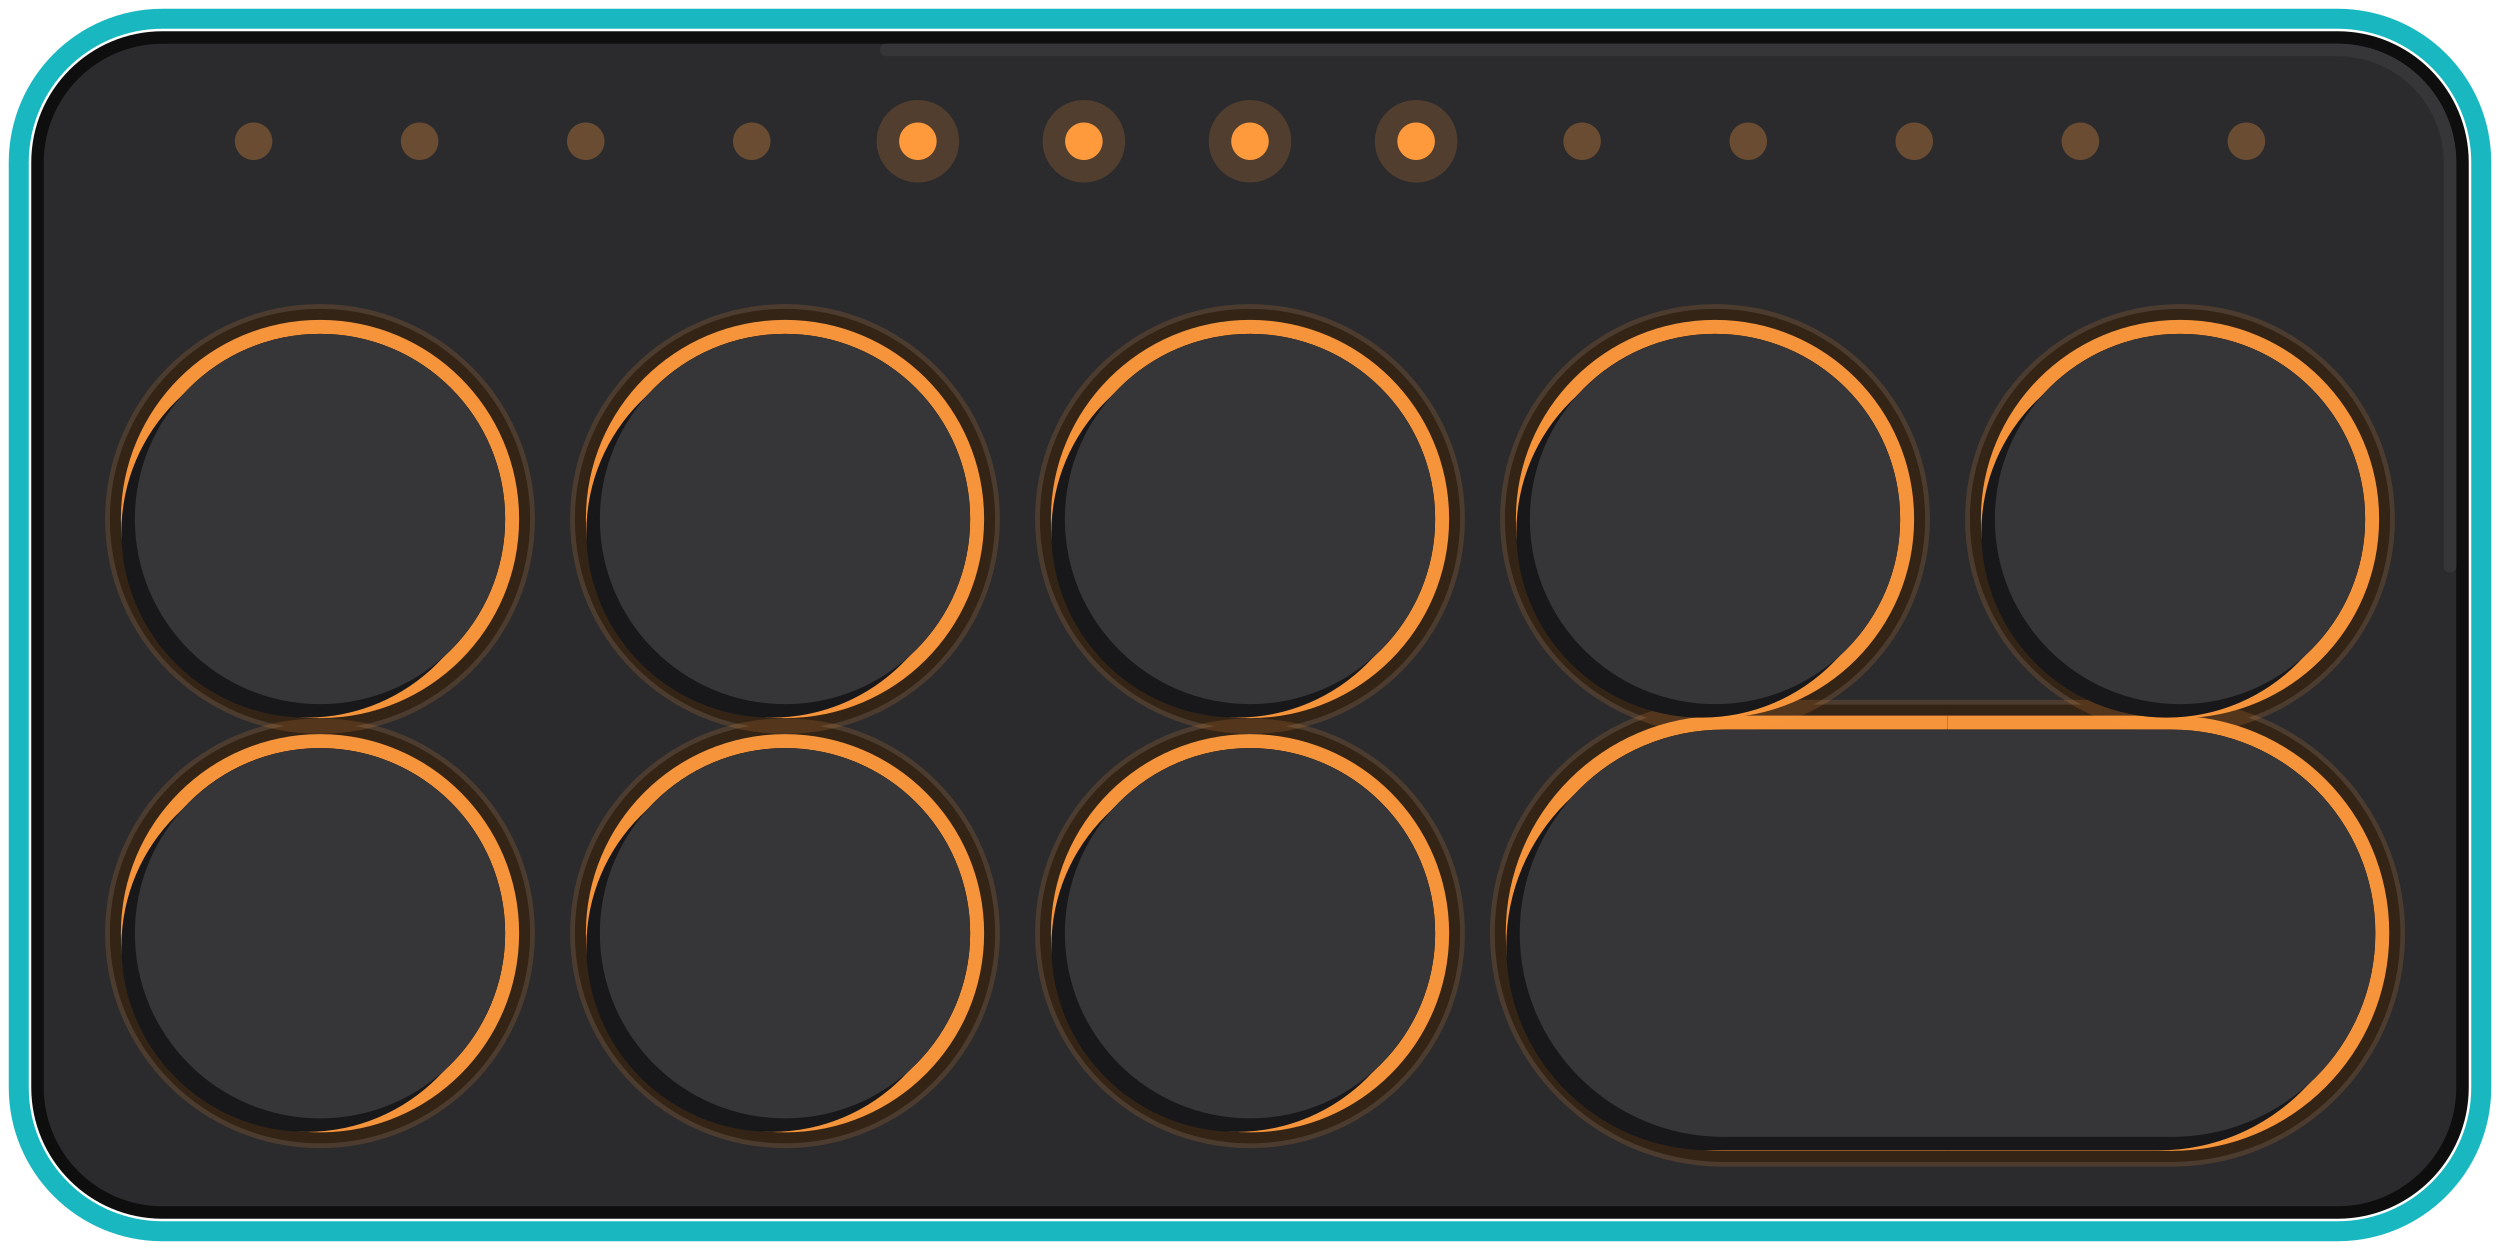
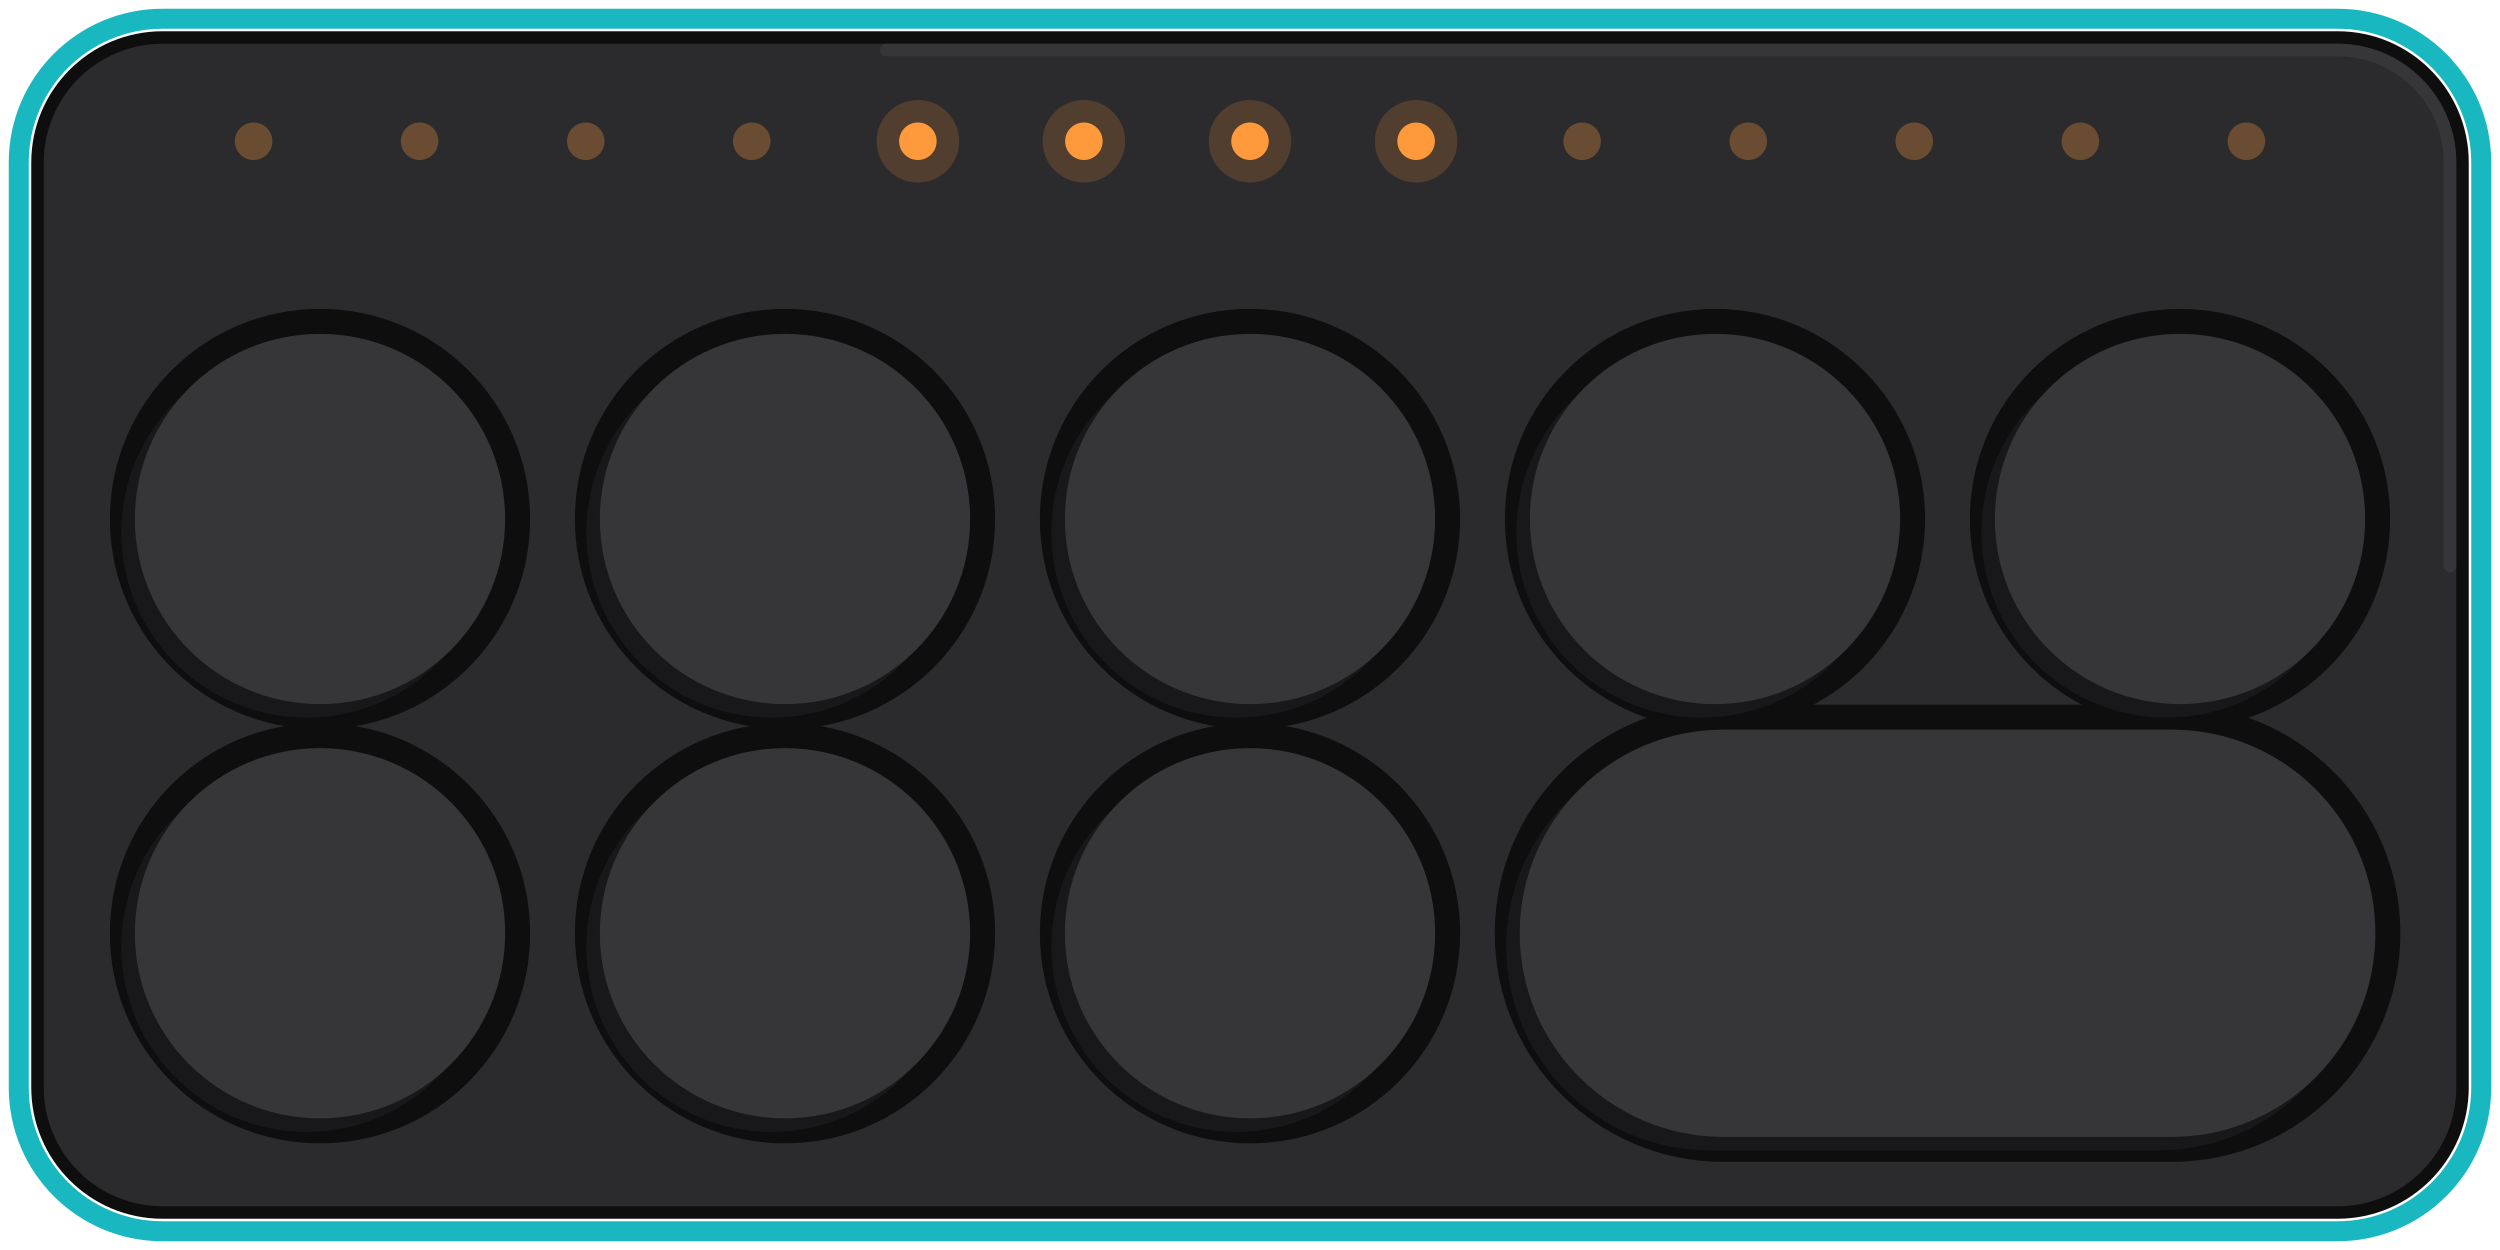
<svg xmlns="http://www.w3.org/2000/svg" viewBox="0 0 200 100" width="200" height="100" data-grab-family="control" data-grab-variant="live" data-grab-footprint="2x1" data-grab-active-area="7 7 186 86">
  <g id="chassis">
    <rect x="3" y="3" width="194" height="94" rx="10" fill="#2b2b2d" stroke="#0e0e0f" stroke-width="1" />
    <path d="M70.9 4H187A9 9 0 0 1 196 13V45.3" fill="none" stroke="#363639" stroke-width="1" stroke-linecap="round" />
    <circle cx="25.6" cy="41.52" r="16.81" fill="#0e0e0f" />
    <circle cx="62.8" cy="41.52" r="16.81" fill="#0e0e0f" />
    <circle cx="100" cy="41.52" r="16.81" fill="#0e0e0f" />
    <circle cx="137.2" cy="41.52" r="16.81" fill="#0e0e0f" />
    <circle cx="174.4" cy="41.52" r="16.81" fill="#0e0e0f" />
    <circle cx="25.6" cy="74.66" r="16.81" fill="#0e0e0f" />
    <circle cx="62.8" cy="74.66" r="16.81" fill="#0e0e0f" />
    <circle cx="100" cy="74.66" r="16.81" fill="#0e0e0f" />
    <rect x="119.58" y="56.37" width="72.45" height="36.58" rx="18.29" fill="#0e0e0f" />
  </g>
  <g id="led-strip">
    <g id="led-0" opacity="0.3">
      <circle cx="20.29" cy="11.3" r="3.3" fill="#FF9A3C" fill-opacity="0" />
      <circle cx="20.29" cy="11.3" r="1.5" fill="#FF9A3C" />
    </g>
    <g id="led-1" opacity="0.3">
      <circle cx="33.57" cy="11.3" r="3.3" fill="#FF9A3C" fill-opacity="0" />
      <circle cx="33.57" cy="11.3" r="1.5" fill="#FF9A3C" />
    </g>
    <g id="led-2" opacity="0.3">
      <circle cx="46.86" cy="11.3" r="3.3" fill="#FF9A3C" fill-opacity="0" />
      <circle cx="46.86" cy="11.3" r="1.5" fill="#FF9A3C" />
    </g>
    <g id="led-3" opacity="0.3">
      <circle cx="60.14" cy="11.3" r="3.3" fill="#FF9A3C" fill-opacity="0" />
      <circle cx="60.14" cy="11.3" r="1.5" fill="#FF9A3C" />
    </g>
    <g id="led-4" opacity="1">
      <circle cx="73.43" cy="11.3" r="3.3" fill="#FF9A3C" fill-opacity="0.18" />
      <circle cx="73.43" cy="11.3" r="1.5" fill="#FF9A3C" />
    </g>
    <g id="led-5" opacity="1">
      <circle cx="86.71" cy="11.3" r="3.3" fill="#FF9A3C" fill-opacity="0.18" />
      <circle cx="86.71" cy="11.3" r="1.5" fill="#FF9A3C" />
    </g>
    <g id="led-6" opacity="1">
      <circle cx="100" cy="11.3" r="3.3" fill="#FF9A3C" fill-opacity="0.18" />
      <circle cx="100" cy="11.3" r="1.5" fill="#FF9A3C" />
    </g>
    <g id="led-7" opacity="1">
      <circle cx="113.29" cy="11.3" r="3.3" fill="#FF9A3C" fill-opacity="0.18" />
      <circle cx="113.29" cy="11.3" r="1.5" fill="#FF9A3C" />
    </g>
    <g id="led-8" opacity="0.3">
      <circle cx="126.57" cy="11.3" r="3.3" fill="#FF9A3C" fill-opacity="0" />
      <circle cx="126.57" cy="11.3" r="1.5" fill="#FF9A3C" />
    </g>
    <g id="led-9" opacity="0.3">
      <circle cx="139.86" cy="11.3" r="3.3" fill="#FF9A3C" fill-opacity="0" />
      <circle cx="139.86" cy="11.3" r="1.5" fill="#FF9A3C" />
    </g>
    <g id="led-10" opacity="0.3">
      <circle cx="153.14" cy="11.3" r="3.3" fill="#FF9A3C" fill-opacity="0" />
      <circle cx="153.14" cy="11.3" r="1.5" fill="#FF9A3C" />
    </g>
    <g id="led-11" opacity="0.3">
      <circle cx="166.43" cy="11.3" r="3.3" fill="#FF9A3C" fill-opacity="0" />
      <circle cx="166.43" cy="11.3" r="1.5" fill="#FF9A3C" />
    </g>
    <g id="led-12" opacity="0.3">
      <circle cx="179.71" cy="11.3" r="3.3" fill="#FF9A3C" fill-opacity="0" />
      <circle cx="179.71" cy="11.3" r="1.5" fill="#FF9A3C" />
    </g>
  </g>
-   <g id="button-leds">
-     <g id="btnled-0">
-       <path d="M8.41 41.52a17.19 17.19 0 1 0 34.38 0a17.19 17.19 0 1 0 -34.38 0ZM10.79 41.52a14.81 14.81 0 1 0 29.62 0a14.81 14.81 0 1 0 -29.62 0Z" fill="#FF9A3C" fill-opacity="0.16" fill-rule="evenodd" />
-       <path d="M9.67 41.52a15.93 15.93 0 1 0 31.86 0a15.93 15.93 0 1 0 -31.86 0ZM10.79 41.52a14.81 14.81 0 1 0 29.62 0a14.81 14.81 0 1 0 -29.62 0Z" fill="#FF9A3C" fill-opacity="0.95" fill-rule="evenodd" />
-     </g>
-     <g id="btnled-1">
-       <path d="M45.61 41.52a17.19 17.19 0 1 0 34.38 0a17.19 17.19 0 1 0 -34.38 0ZM47.99 41.52a14.81 14.81 0 1 0 29.62 0a14.81 14.81 0 1 0 -29.62 0Z" fill="#FF9A3C" fill-opacity="0.16" fill-rule="evenodd" />
-       <path d="M46.87 41.52a15.93 15.93 0 1 0 31.86 0a15.93 15.93 0 1 0 -31.86 0ZM47.99 41.52a14.81 14.81 0 1 0 29.62 0a14.81 14.81 0 1 0 -29.62 0Z" fill="#FF9A3C" fill-opacity="0.95" fill-rule="evenodd" />
-     </g>
-     <g id="btnled-2">
-       <path d="M82.81 41.52a17.19 17.19 0 1 0 34.38 0a17.19 17.19 0 1 0 -34.38 0ZM85.19 41.52a14.81 14.81 0 1 0 29.62 0a14.81 14.81 0 1 0 -29.62 0Z" fill="#FF9A3C" fill-opacity="0.16" fill-rule="evenodd" />
-       <path d="M84.07 41.52a15.93 15.93 0 1 0 31.86 0a15.93 15.93 0 1 0 -31.86 0ZM85.19 41.52a14.81 14.81 0 1 0 29.62 0a14.81 14.81 0 1 0 -29.62 0Z" fill="#FF9A3C" fill-opacity="0.95" fill-rule="evenodd" />
-     </g>
-     <g id="btnled-3">
-       <path d="M120.01 41.52a17.19 17.19 0 1 0 34.38 0a17.19 17.19 0 1 0 -34.38 0ZM122.39 41.52a14.81 14.81 0 1 0 29.62 0a14.81 14.81 0 1 0 -29.62 0Z" fill="#FF9A3C" fill-opacity="0.16" fill-rule="evenodd" />
-       <path d="M121.27 41.52a15.93 15.93 0 1 0 31.86 0a15.93 15.93 0 1 0 -31.86 0ZM122.39 41.52a14.81 14.81 0 1 0 29.62 0a14.81 14.81 0 1 0 -29.62 0Z" fill="#FF9A3C" fill-opacity="0.95" fill-rule="evenodd" />
-     </g>
-     <g id="btnled-4">
-       <path d="M157.21 41.52a17.19 17.19 0 1 0 34.38 0a17.19 17.19 0 1 0 -34.38 0ZM159.59 41.52a14.81 14.81 0 1 0 29.62 0a14.81 14.81 0 1 0 -29.62 0Z" fill="#FF9A3C" fill-opacity="0.16" fill-rule="evenodd" />
-       <path d="M158.47 41.52a15.93 15.93 0 1 0 31.86 0a15.93 15.93 0 1 0 -31.86 0ZM159.59 41.52a14.81 14.81 0 1 0 29.62 0a14.81 14.81 0 1 0 -29.62 0Z" fill="#FF9A3C" fill-opacity="0.95" fill-rule="evenodd" />
-     </g>
-     <g id="btnled-5">
-       <path d="M8.41 74.66a17.19 17.19 0 1 0 34.38 0a17.19 17.19 0 1 0 -34.38 0ZM10.79 74.66a14.81 14.81 0 1 0 29.62 0a14.81 14.81 0 1 0 -29.62 0Z" fill="#FF9A3C" fill-opacity="0.16" fill-rule="evenodd" />
-       <path d="M9.67 74.66a15.93 15.93 0 1 0 31.86 0a15.93 15.93 0 1 0 -31.86 0ZM10.79 74.66a14.81 14.81 0 1 0 29.62 0a14.81 14.81 0 1 0 -29.62 0Z" fill="#FF9A3C" fill-opacity="0.95" fill-rule="evenodd" />
-     </g>
-     <g id="btnled-6">
-       <path d="M45.61 74.66a17.19 17.19 0 1 0 34.38 0a17.19 17.19 0 1 0 -34.38 0ZM47.99 74.66a14.81 14.81 0 1 0 29.62 0a14.81 14.81 0 1 0 -29.62 0Z" fill="#FF9A3C" fill-opacity="0.16" fill-rule="evenodd" />
-       <path d="M46.87 74.66a15.93 15.93 0 1 0 31.86 0a15.93 15.93 0 1 0 -31.86 0ZM47.99 74.66a14.81 14.81 0 1 0 29.62 0a14.81 14.81 0 1 0 -29.62 0Z" fill="#FF9A3C" fill-opacity="0.95" fill-rule="evenodd" />
-     </g>
-     <g id="btnled-7">
-       <path d="M82.81 74.66a17.19 17.19 0 1 0 34.38 0a17.19 17.19 0 1 0 -34.38 0ZM85.19 74.66a14.81 14.81 0 1 0 29.62 0a14.81 14.81 0 1 0 -29.62 0Z" fill="#FF9A3C" fill-opacity="0.16" fill-rule="evenodd" />
-       <path d="M84.07 74.66a15.93 15.93 0 1 0 31.86 0a15.93 15.93 0 1 0 -31.86 0ZM85.19 74.66a14.81 14.81 0 1 0 29.62 0a14.81 14.81 0 1 0 -29.62 0Z" fill="#FF9A3C" fill-opacity="0.95" fill-rule="evenodd" />
-     </g>
-     <g id="btnled-8">
-       <path d="M155.8 55.99L137.87 55.99A18.67 18.67 0 0 0 137.87 93.33L155.8 93.33ZM155.8 58.37L137.87 58.37A16.29 16.29 0 0 0 137.87 90.95L155.8 90.95Z" fill="#FF9A3C" fill-opacity="0.16" fill-rule="evenodd" />
-       <path d="M155.8 57.25L137.87 57.25A17.41 17.41 0 0 0 137.87 92.07L155.8 92.07ZM155.8 58.37L137.87 58.37A16.29 16.29 0 0 0 137.87 90.95L155.8 90.95Z" fill="#FF9A3C" fill-opacity="0.95" fill-rule="evenodd" />
-     </g>
-     <g id="btnled-9">
-       <path d="M155.8 55.99L173.73 55.99A18.67 18.67 0 0 1 173.73 93.33L155.8 93.33ZM155.8 58.37L173.73 58.37A16.29 16.29 0 0 1 173.73 90.95L155.8 90.95Z" fill="#FF9A3C" fill-opacity="0.16" fill-rule="evenodd" />
-       <path d="M155.8 57.25L173.73 57.25A17.41 17.41 0 0 1 173.73 92.07L155.8 92.07ZM155.8 58.37L173.73 58.37A16.29 16.29 0 0 1 173.73 90.95L155.8 90.95Z" fill="#FF9A3C" fill-opacity="0.95" fill-rule="evenodd" />
-     </g>
-   </g>
  <g id="buttons">
    <circle cx="24.52" cy="42.6" r="14.81" fill="#18181a" />
    <circle id="btn-0" cx="25.6" cy="41.52" r="14.81" fill="#363639" />
    <circle cx="61.72" cy="42.6" r="14.81" fill="#18181a" />
    <circle id="btn-1" cx="62.8" cy="41.52" r="14.81" fill="#363639" />
    <circle cx="98.92" cy="42.6" r="14.81" fill="#18181a" />
    <circle id="btn-2" cx="100" cy="41.52" r="14.81" fill="#363639" />
    <circle cx="136.12" cy="42.6" r="14.81" fill="#18181a" />
    <circle id="btn-3" cx="137.2" cy="41.52" r="14.81" fill="#363639" />
    <circle cx="173.32" cy="42.6" r="14.81" fill="#18181a" />
    <circle id="btn-4" cx="174.4" cy="41.52" r="14.81" fill="#363639" />
    <circle cx="24.52" cy="75.74" r="14.81" fill="#18181a" />
    <circle id="btn-5" cx="25.6" cy="74.66" r="14.81" fill="#363639" />
    <circle cx="61.72" cy="75.74" r="14.81" fill="#18181a" />
    <circle id="btn-6" cx="62.8" cy="74.66" r="14.81" fill="#363639" />
    <circle cx="98.92" cy="75.74" r="14.81" fill="#18181a" />
    <circle id="btn-7" cx="100" cy="74.66" r="14.81" fill="#363639" />
    <rect x="120.5" y="59.45" width="68.45" height="32.58" rx="16.29" fill="#18181a" />
    <rect x="121.58" y="58.37" width="68.45" height="32.58" rx="16.29" id="btn-pill" fill="#363639" />
  </g>
  <g id="icons" />
  <rect x="1.5" y="1.5" width="197" height="97" rx="11.5" id="selection-frame" fill="none" stroke="#00B0BB" stroke-width="1.6" stroke-opacity="0.9" />
  <g id="live-overlay" />
</svg>
